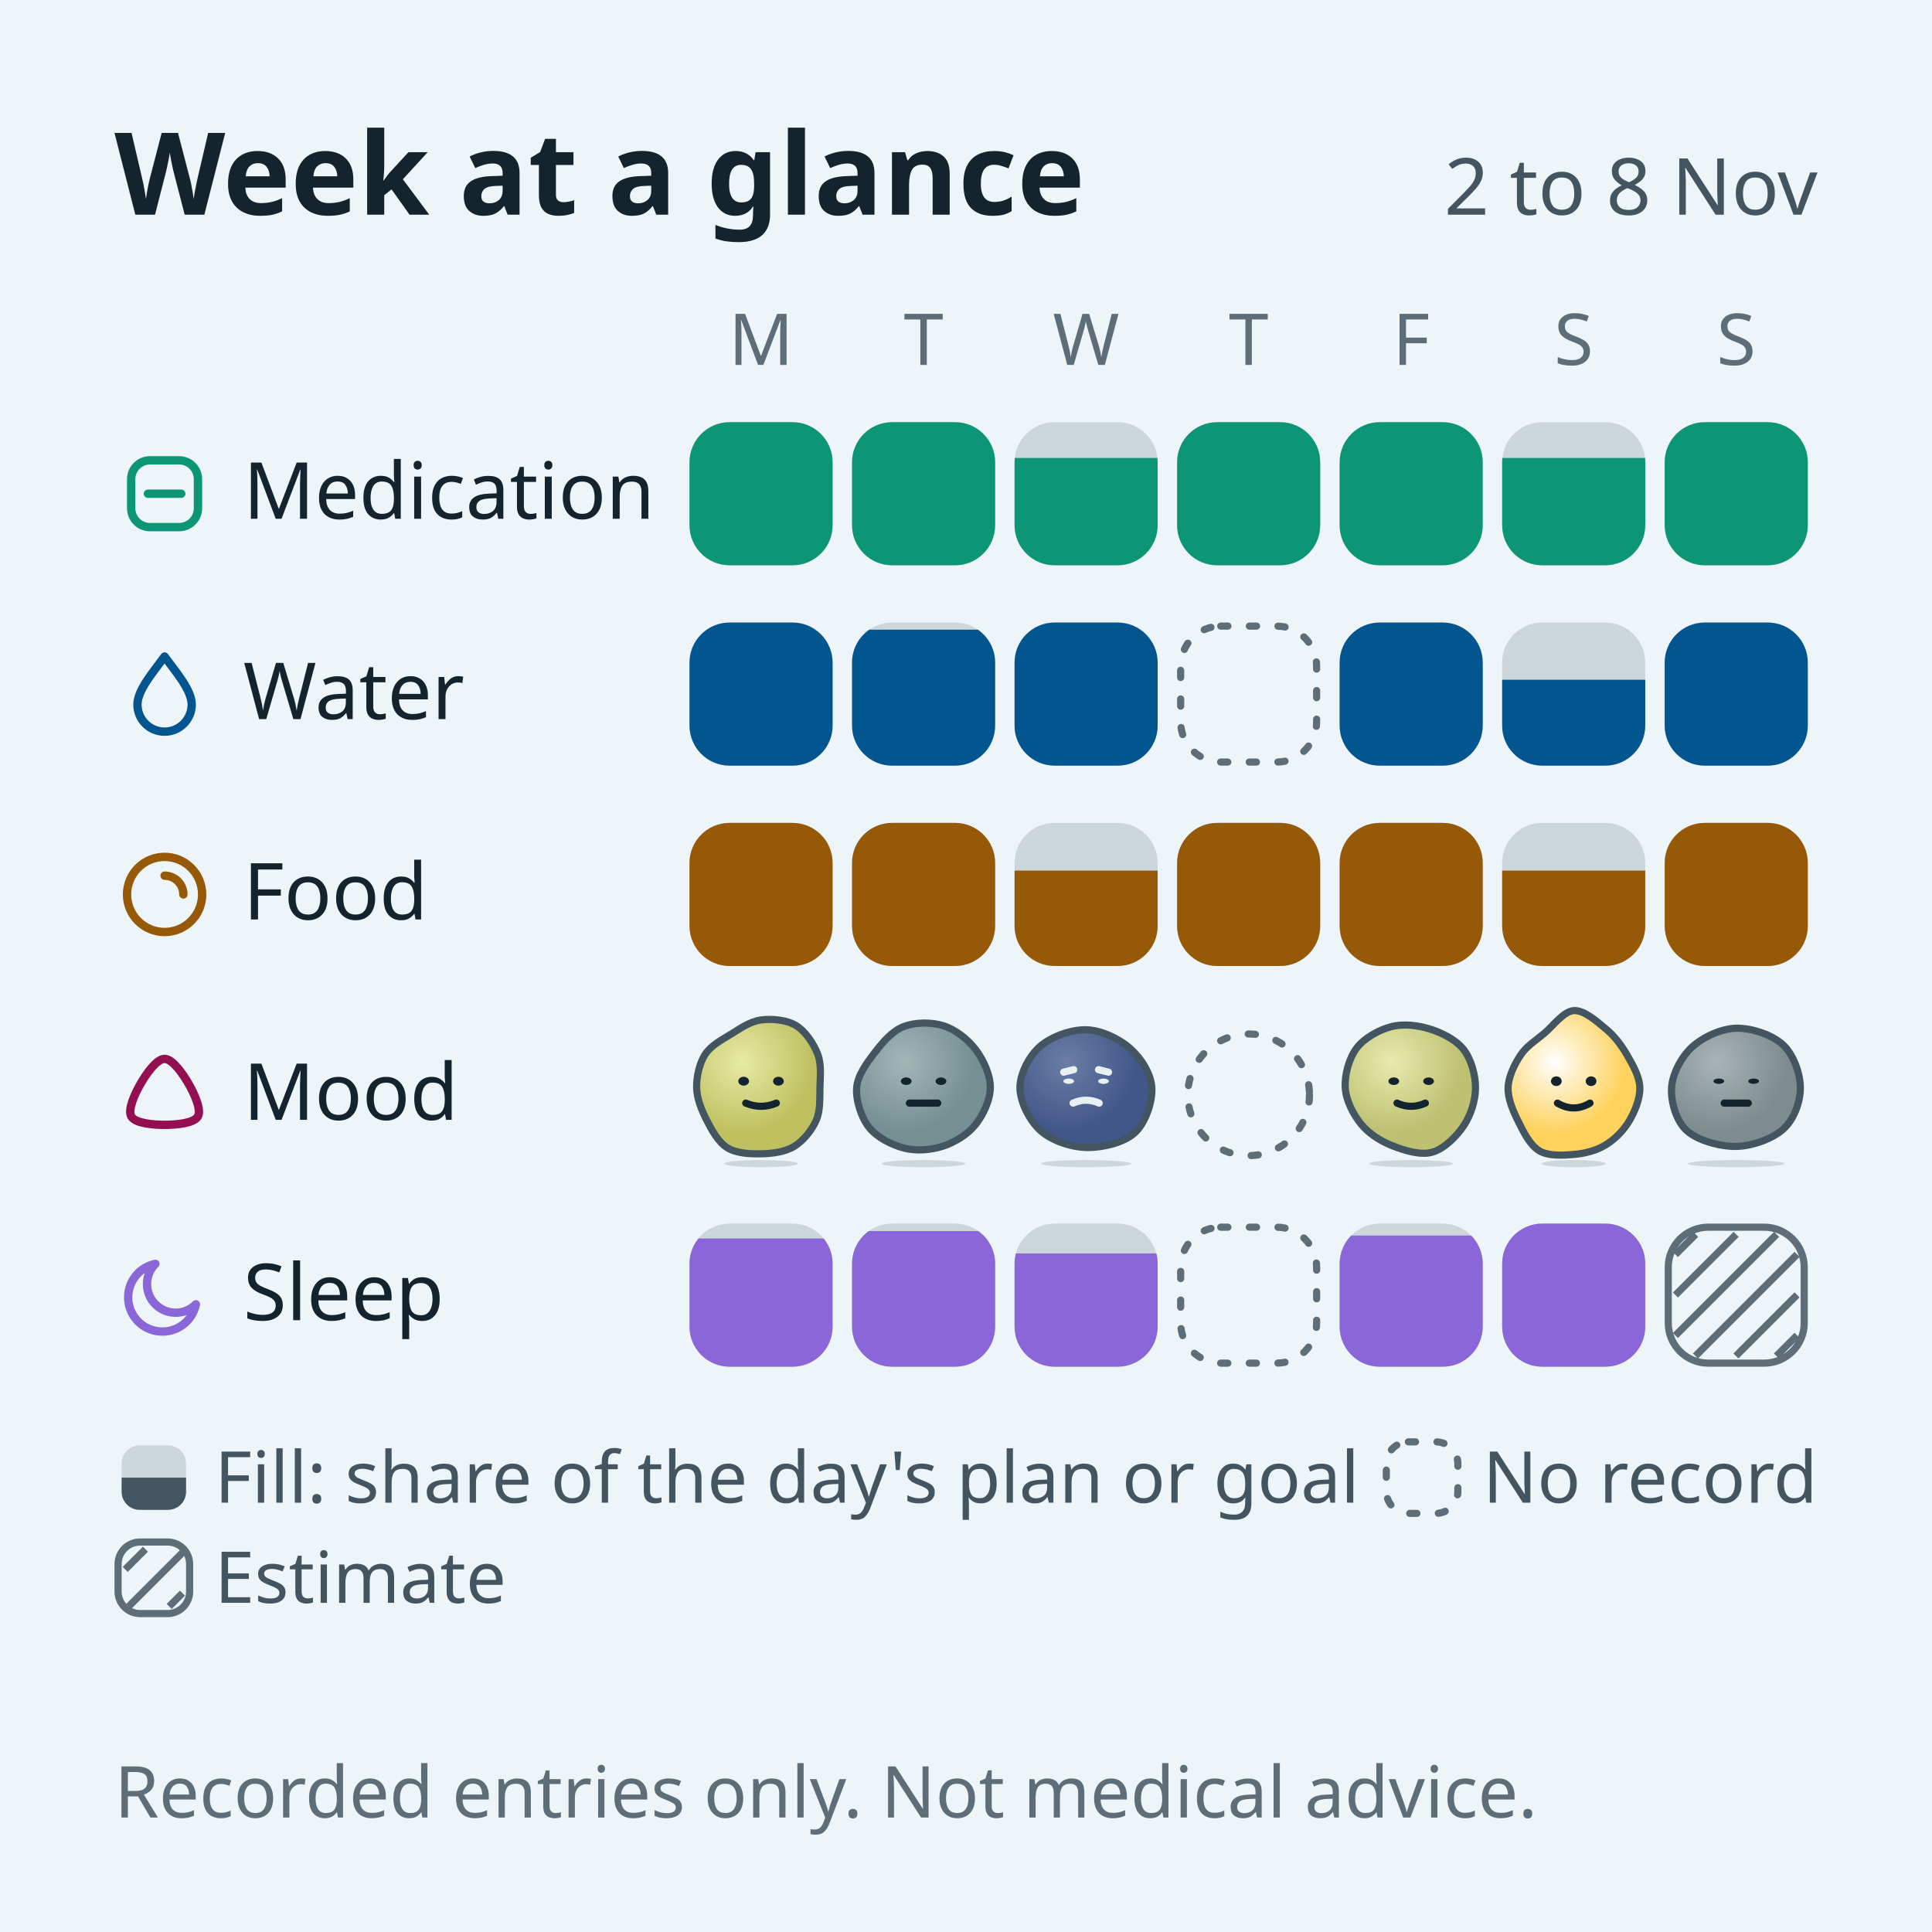
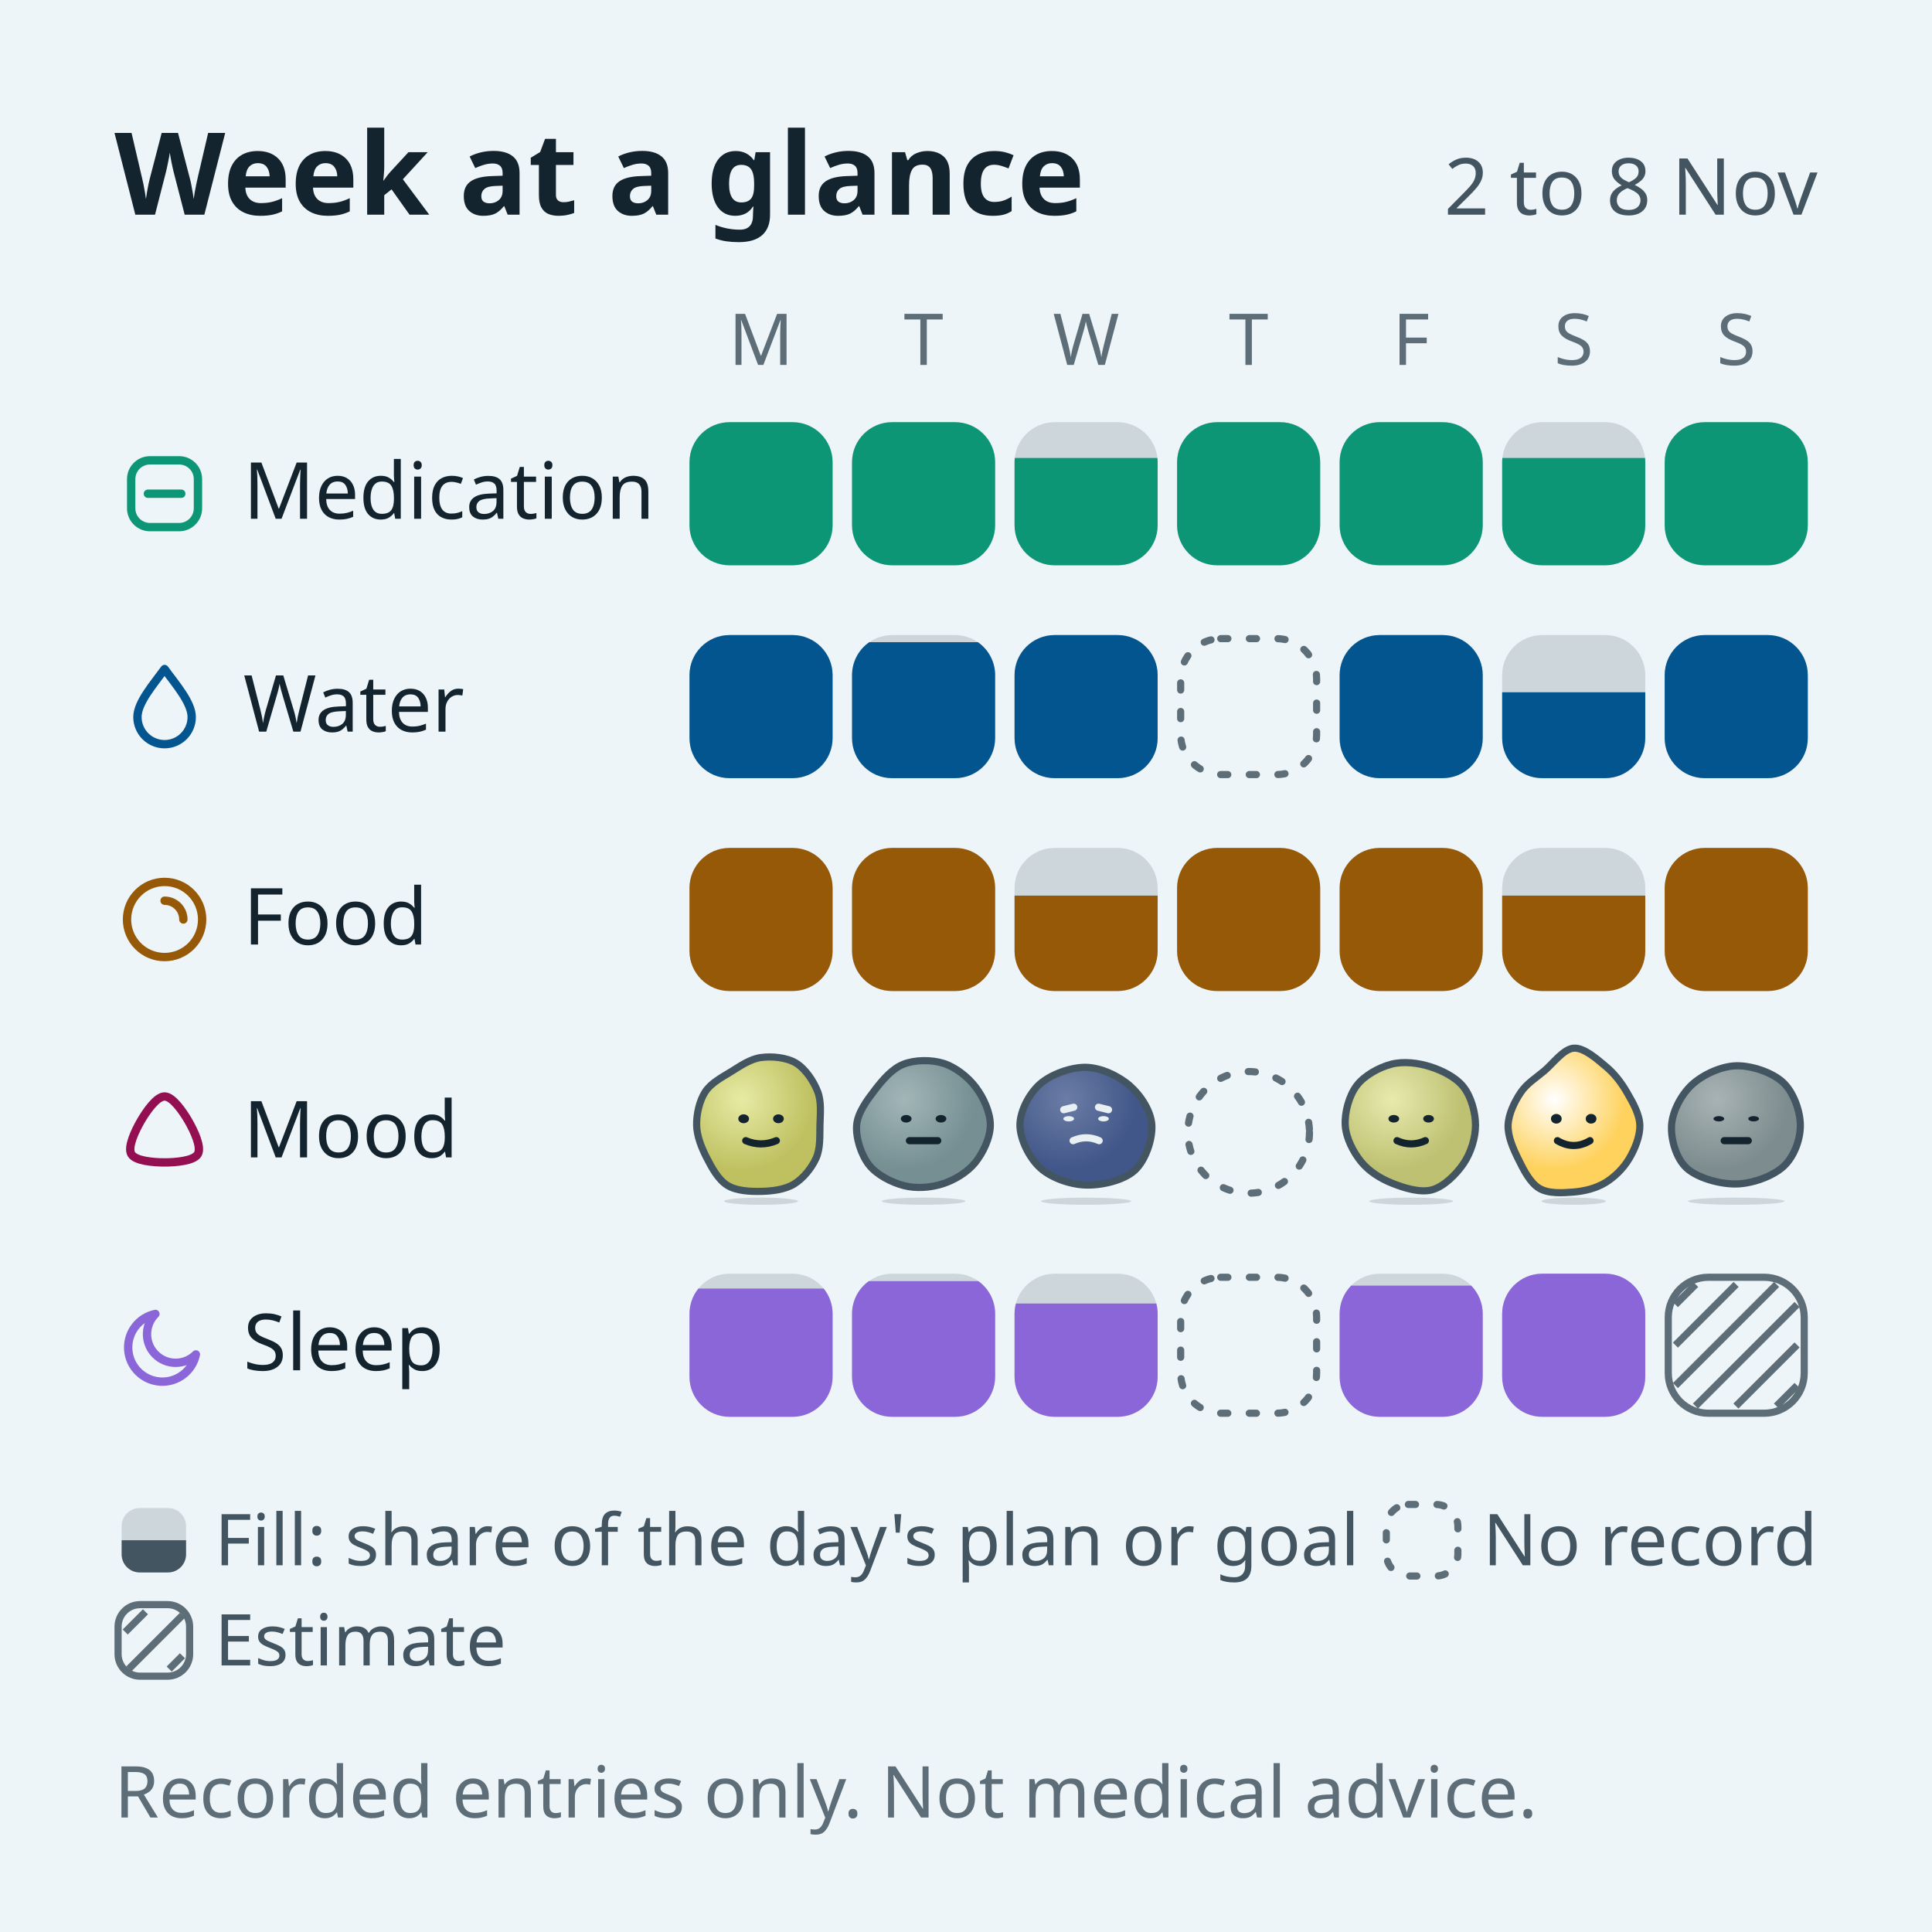
<svg xmlns="http://www.w3.org/2000/svg" width="1080" height="1080" viewBox="0 0 1080 1080">
  <defs>
-     <radialGradient id="g1" gradientUnits="userSpaceOnUse" cx="414.63" cy="593.6" r="39.6">
+     <radialGradient id="g1" gradientUnits="userSpaceOnUse" cx="414.63" cy="614.6" r="39.6">
      <stop offset="0" stop-color="#e7eaa4" />
      <stop offset="1" stop-color="#bfc161" />
    </radialGradient>
-     <radialGradient id="g2" gradientUnits="userSpaceOnUse" cx="505.49" cy="593.6" r="39.6">
+     <radialGradient id="g2" gradientUnits="userSpaceOnUse" cx="505.49" cy="614.6" r="39.6">
      <stop offset="0" stop-color="#a2b6b8" />
      <stop offset="1" stop-color="#758f92" />
    </radialGradient>
-     <radialGradient id="g3" gradientUnits="userSpaceOnUse" cx="596.34" cy="593.6" r="39.6">
+     <radialGradient id="g3" gradientUnits="userSpaceOnUse" cx="596.34" cy="614.6" r="39.6">
      <stop offset="0" stop-color="#6b7da5" />
      <stop offset="1" stop-color="#415689" />
    </radialGradient>
-     <radialGradient id="g4" gradientUnits="userSpaceOnUse" cx="778.06" cy="593.6" r="39.6">
+     <radialGradient id="g4" gradientUnits="userSpaceOnUse" cx="778.06" cy="614.6" r="39.6">
      <stop offset="0" stop-color="#e7eaae" />
      <stop offset="1" stop-color="#bec171" />
    </radialGradient>
-     <radialGradient id="g5" gradientUnits="userSpaceOnUse" cx="868.91" cy="593.6" r="39.6">
+     <radialGradient id="g5" gradientUnits="userSpaceOnUse" cx="868.91" cy="614.6" r="39.6">
      <stop offset="0" stop-color="#ffffff" />
      <stop offset="1" stop-color="#fed25d" />
    </radialGradient>
-     <radialGradient id="g6" gradientUnits="userSpaceOnUse" cx="959.77" cy="593.6" r="39.6">
+     <radialGradient id="g6" gradientUnits="userSpaceOnUse" cx="959.77" cy="614.6" r="39.6">
      <stop offset="0" stop-color="#a8b3b5" />
      <stop offset="1" stop-color="#7d8c8e" />
    </radialGradient>
  </defs>
  <rect width="1080" height="1080" fill="#eef5f8" />
  <text x="64" y="120" font-family="Geologica" font-weight="600" font-size="64" fill="#13242e">Week at a glance</text>
  <text x="1016" y="120" font-family="IBM Plex Sans" font-weight="500" font-size="44" fill="#435561" text-anchor="end">2 to 8 Nov</text>
  <text x="425.43" y="204" font-family="IBM Plex Sans" font-weight="500" font-size="40" fill="#5e6e78" text-anchor="middle">M</text>
  <text x="516.29" y="204" font-family="IBM Plex Sans" font-weight="500" font-size="40" fill="#5e6e78" text-anchor="middle">T</text>
  <text x="607.14" y="204" font-family="IBM Plex Sans" font-weight="500" font-size="40" fill="#5e6e78" text-anchor="middle">W</text>
  <text x="698" y="204" font-family="IBM Plex Sans" font-weight="500" font-size="40" fill="#5e6e78" text-anchor="middle">T</text>
  <text x="788.86" y="204" font-family="IBM Plex Sans" font-weight="500" font-size="40" fill="#5e6e78" text-anchor="middle">F</text>
  <text x="879.71" y="204" font-family="IBM Plex Sans" font-weight="500" font-size="40" fill="#5e6e78" text-anchor="middle">S</text>
  <text x="970.57" y="204" font-family="IBM Plex Sans" font-weight="500" font-size="40" fill="#5e6e78" text-anchor="middle">S</text>
  <g>
    <rect x="73.33" y="257.33" width="37.33" height="37.33" rx="10.5" fill="none" stroke="#0d9675" stroke-width="4.67" stroke-linecap="round" stroke-linejoin="round" />
    <line x1="82.67" y1="276" x2="101.33" y2="276" stroke="#0d9675" stroke-width="4.67" stroke-linecap="round" stroke-linejoin="round" />
  </g>
  <text x="136" y="290" font-family="IBM Plex Sans" font-weight="500" font-size="44" fill="#13242e">Medication</text>
  <g>
    <rect x="385.43" y="236" width="80" height="80" rx="22.4" fill="#cdd6db" />
    <path d="M407.83 236 L443.03 236 A22.4 22.4 0 0 1 465.43 258.4 L465.43 293.6 A22.4 22.4 0 0 1 443.03 316 L407.83 316 A22.4 22.4 0 0 1 385.43 293.6 L385.43 258.4 A22.4 22.4 0 0 1 407.83 236 Z" fill="#0d9675" />
  </g>
  <g>
    <rect x="476.29" y="236" width="80" height="80" rx="22.4" fill="#cdd6db" />
    <path d="M498.69 236 L533.89 236 A22.4 22.4 0 0 1 556.29 258.4 L556.29 293.6 A22.4 22.4 0 0 1 533.89 316 L498.69 316 A22.4 22.4 0 0 1 476.29 293.6 L476.29 258.4 A22.4 22.4 0 0 1 498.69 236 Z" fill="#0d9675" />
  </g>
  <g>
    <rect x="567.14" y="236" width="80" height="80" rx="22.4" fill="#cdd6db" />
    <path d="M567.27 256 L647.01 256 A22.4 22.4 0 0 1 647.14 258.4 L647.14 293.6 A22.4 22.4 0 0 1 624.74 316 L589.54 316 A22.4 22.4 0 0 1 567.14 293.6 L567.14 258.4 A22.4 22.4 0 0 1 567.27 256 Z" fill="#0d9675" />
  </g>
  <g>
    <rect x="658" y="236" width="80" height="80" rx="22.4" fill="#cdd6db" />
    <path d="M680.4 236 L715.6 236 A22.4 22.4 0 0 1 738 258.4 L738 293.6 A22.4 22.4 0 0 1 715.6 316 L680.4 316 A22.4 22.4 0 0 1 658 293.6 L658 258.4 A22.4 22.4 0 0 1 680.4 236 Z" fill="#0d9675" />
  </g>
  <g>
    <rect x="748.86" y="236" width="80" height="80" rx="22.4" fill="#cdd6db" />
    <path d="M771.26 236 L806.46 236 A22.4 22.4 0 0 1 828.86 258.4 L828.86 293.6 A22.4 22.4 0 0 1 806.46 316 L771.26 316 A22.4 22.4 0 0 1 748.86 293.6 L748.86 258.4 A22.4 22.4 0 0 1 771.26 236 Z" fill="#0d9675" />
  </g>
  <g>
    <rect x="839.71" y="236" width="80" height="80" rx="22.4" fill="#cdd6db" />
    <path d="M839.84 256 L919.59 256 A22.4 22.4 0 0 1 919.71 258.4 L919.71 293.6 A22.4 22.4 0 0 1 897.31 316 L862.11 316 A22.4 22.4 0 0 1 839.71 293.6 L839.71 258.4 A22.4 22.4 0 0 1 839.84 256 Z" fill="#0d9675" />
  </g>
  <g>
    <rect x="930.57" y="236" width="80" height="80" rx="22.4" fill="#cdd6db" />
    <path d="M952.97 236 L988.17 236 A22.4 22.4 0 0 1 1010.57 258.4 L1010.57 293.6 A22.4 22.4 0 0 1 988.17 316 L952.97 316 A22.4 22.4 0 0 1 930.57 293.6 L930.57 258.4 A22.4 22.4 0 0 1 952.97 236 Z" fill="#0d9675" />
  </g>
  <g>
-     <path d="M92 367 C85.93 375.4 76.83 385.67 76.83 393.83 A15.17 15.17 0 0 0 107.17 393.83 C107.17 385.67 98.07 375.4 92 367 Z" fill="none" stroke="#02558f" stroke-width="4.67" stroke-linecap="round" stroke-linejoin="round" />
-   </g>
-   <text x="136" y="402" font-family="IBM Plex Sans" font-weight="500" font-size="44" fill="#13242e">Water</text>
-   <g>
-     <rect x="385.43" y="348" width="80" height="80" rx="22.4" fill="#cdd6db" />
-     <path d="M407.83 348 L443.03 348 A22.4 22.4 0 0 1 465.43 370.4 L465.43 405.6 A22.4 22.4 0 0 1 443.03 428 L407.83 428 A22.4 22.4 0 0 1 385.43 405.6 L385.43 370.4 A22.4 22.4 0 0 1 407.83 348 Z" fill="#02558f" />
-   </g>
-   <g>
-     <rect x="476.29" y="348" width="80" height="80" rx="22.4" fill="#cdd6db" />
-     <path d="M485.91 352 L546.66 352 A22.4 22.4 0 0 1 556.29 370.4 L556.29 405.6 A22.4 22.4 0 0 1 533.89 428 L498.69 428 A22.4 22.4 0 0 1 476.29 405.6 L476.29 370.4 A22.4 22.4 0 0 1 485.91 352 Z" fill="#02558f" />
-   </g>
-   <g>
-     <rect x="567.14" y="348" width="80" height="80" rx="22.4" fill="#cdd6db" />
-     <path d="M589.54 348 L624.74 348 A22.4 22.4 0 0 1 647.14 370.4 L647.14 405.6 A22.4 22.4 0 0 1 624.74 428 L589.54 428 A22.4 22.4 0 0 1 567.14 405.6 L567.14 370.4 A22.4 22.4 0 0 1 589.54 348 Z" fill="#02558f" />
-   </g>
-   <g>
-     <rect x="660" y="350" width="76" height="76" rx="22.4" fill="none" stroke="#5e6e78" stroke-width="4" stroke-linecap="round" stroke-linejoin="round" stroke-dasharray="4 12" />
-   </g>
-   <g>
-     <rect x="748.86" y="348" width="80" height="80" rx="22.4" fill="#cdd6db" />
-     <path d="M771.26 348 L806.46 348 A22.4 22.4 0 0 1 828.86 370.4 L828.86 405.6 A22.4 22.4 0 0 1 806.46 428 L771.26 428 A22.4 22.4 0 0 1 748.86 405.6 L748.86 370.4 A22.4 22.4 0 0 1 771.26 348 Z" fill="#02558f" />
-   </g>
-   <g>
-     <rect x="839.71" y="348" width="80" height="80" rx="22.4" fill="#cdd6db" />
-     <path d="M839.71 380 L919.71 380 L919.71 405.6 A22.4 22.4 0 0 1 897.31 428 L862.11 428 A22.4 22.4 0 0 1 839.71 405.6 Z" fill="#02558f" />
-   </g>
-   <g>
-     <rect x="930.57" y="348" width="80" height="80" rx="22.4" fill="#cdd6db" />
-     <path d="M952.97 348 L988.17 348 A22.4 22.4 0 0 1 1010.57 370.4 L1010.57 405.6 A22.4 22.4 0 0 1 988.17 428 L952.97 428 A22.4 22.4 0 0 1 930.57 405.6 L930.57 370.4 A22.4 22.4 0 0 1 952.97 348 Z" fill="#02558f" />
-   </g>
-   <g>
-     <circle cx="92" cy="500" r="21" fill="none" stroke="#955907" stroke-width="4.67" stroke-linecap="round" stroke-linejoin="round" />
-     <path d="M92 489.5 A10.5 10.5 0 0 1 102.5 500" fill="none" stroke="#955907" stroke-width="4.67" stroke-linecap="round" stroke-linejoin="round" />
-   </g>
-   <text x="136" y="514" font-family="IBM Plex Sans" font-weight="500" font-size="44" fill="#13242e">Food</text>
-   <g>
-     <rect x="385.43" y="460" width="80" height="80" rx="22.4" fill="#cdd6db" />
-     <path d="M407.83 460 L443.03 460 A22.4 22.4 0 0 1 465.43 482.4 L465.43 517.6 A22.4 22.4 0 0 1 443.03 540 L407.83 540 A22.4 22.4 0 0 1 385.43 517.6 L385.43 482.4 A22.4 22.4 0 0 1 407.83 460 Z" fill="#955907" />
-   </g>
-   <g>
-     <rect x="476.29" y="460" width="80" height="80" rx="22.4" fill="#cdd6db" />
-     <path d="M498.69 460 L533.89 460 A22.4 22.4 0 0 1 556.29 482.4 L556.29 517.6 A22.4 22.4 0 0 1 533.89 540 L498.69 540 A22.4 22.4 0 0 1 476.29 517.6 L476.29 482.4 A22.4 22.4 0 0 1 498.69 460 Z" fill="#955907" />
-   </g>
-   <g>
-     <rect x="567.14" y="460" width="80" height="80" rx="22.4" fill="#cdd6db" />
-     <path d="M567.14 486.67 L647.14 486.67 L647.14 517.6 A22.4 22.4 0 0 1 624.74 540 L589.54 540 A22.4 22.4 0 0 1 567.14 517.6 Z" fill="#955907" />
-   </g>
-   <g>
-     <rect x="658" y="460" width="80" height="80" rx="22.4" fill="#cdd6db" />
-     <path d="M680.4 460 L715.6 460 A22.4 22.4 0 0 1 738 482.4 L738 517.6 A22.4 22.4 0 0 1 715.6 540 L680.4 540 A22.4 22.4 0 0 1 658 517.6 L658 482.4 A22.4 22.4 0 0 1 680.4 460 Z" fill="#955907" />
-   </g>
-   <g>
-     <rect x="748.86" y="460" width="80" height="80" rx="22.4" fill="#cdd6db" />
-     <path d="M771.26 460 L806.46 460 A22.4 22.4 0 0 1 828.86 482.4 L828.86 517.6 A22.4 22.4 0 0 1 806.46 540 L771.26 540 A22.4 22.4 0 0 1 748.86 517.6 L748.86 482.4 A22.4 22.4 0 0 1 771.26 460 Z" fill="#955907" />
-   </g>
-   <g>
-     <rect x="839.71" y="460" width="80" height="80" rx="22.4" fill="#cdd6db" />
-     <path d="M839.71 486.67 L919.71 486.67 L919.71 517.6 A22.4 22.4 0 0 1 897.31 540 L862.11 540 A22.4 22.4 0 0 1 839.71 517.6 Z" fill="#955907" />
-   </g>
-   <g>
-     <rect x="930.57" y="460" width="80" height="80" rx="22.4" fill="#cdd6db" />
-     <path d="M952.97 460 L988.17 460 A22.4 22.4 0 0 1 1010.57 482.4 L1010.57 517.6 A22.4 22.4 0 0 1 988.17 540 L952.97 540 A22.4 22.4 0 0 1 930.57 517.6 L930.57 482.4 A22.4 22.4 0 0 1 952.97 460 Z" fill="#955907" />
-   </g>
-   <g>
-     <path d="M92 591.93 C96.45 591.93 102.24 600.33 105.34 605.7 C108.44 611.07 112.81 620.28 110.59 624.13 C108.37 627.98 98.2 628.8 92 628.8 C85.8 628.8 75.63 627.98 73.41 624.13 C71.19 620.28 75.56 611.07 78.66 605.7 C81.76 600.33 87.55 591.93 92 591.93 Z" fill="none" stroke="#940f52" stroke-width="4.67" stroke-linecap="round" stroke-linejoin="round" />
-   </g>
-   <text x="136" y="626" font-family="IBM Plex Sans" font-weight="500" font-size="44" fill="#13242e">Mood</text>
-   <g>
-     <ellipse cx="425.43" cy="650.48" rx="20.7" ry="2" fill="#cdd6db" />
-     <path d="M458.36 608 C458.22 614.19 458.65 620.84 456.24 626.32 C453.82 631.8 449 637.79 443.87 640.9 C438.73 644.01 431.64 644.87 425.43 644.99 C419.21 645.11 411.66 644.76 406.59 641.61 C401.51 638.47 397.85 631.7 394.99 626.1 C392.13 620.5 389.56 614.11 389.42 608 C389.29 601.89 390.97 594.4 394.18 589.42 C397.38 584.43 403.45 581.29 408.66 578.08 C413.87 574.87 419.39 570.96 425.43 570.16 C431.47 569.35 439.64 570.07 444.91 573.24 C450.19 576.41 454.83 583.39 457.07 589.18 C459.32 594.97 458.49 601.81 458.36 608 Z" fill="url(#g1)" stroke="#435561" stroke-width="4" stroke-linecap="round" stroke-linejoin="round" />
-     <ellipse cx="415.71" cy="604.4" rx="3" ry="2.48" fill="#13242e" />
-     <ellipse cx="435.15" cy="604.4" rx="3" ry="2.48" fill="#13242e" />
-     <path d="M416.87 616.64 Q425.43 620.24 433.98 616.64" fill="none" stroke="#13242e" stroke-width="4" stroke-linecap="round" stroke-linejoin="round" />
-   </g>
-   <g>
-     <ellipse cx="516.29" cy="650.48" rx="23.4" ry="2" fill="#cdd6db" />
-     <path d="M553.6 608 C553.54 615.02 549.55 623.48 545.11 628.94 C540.66 634.4 533.57 638.64 526.94 640.78 C520.3 642.92 512.17 643.55 505.31 641.78 C498.45 640.01 490.17 635.81 485.76 630.18 C481.35 624.55 478.32 614.99 478.87 608 C479.43 601.01 484.72 593.94 489.1 588.25 C493.49 582.56 498.78 576.3 505.19 573.84 C511.59 571.37 520.8 571.28 527.52 573.44 C534.23 575.6 541.12 581.04 545.46 586.8 C549.81 592.56 553.66 600.98 553.6 608 Z" fill="url(#g2)" stroke="#435561" stroke-width="4" stroke-linecap="round" stroke-linejoin="round" />
-     <ellipse cx="506.57" cy="604.4" rx="3" ry="2.11" fill="#13242e" />
-     <ellipse cx="526.01" cy="604.4" rx="3" ry="2.11" fill="#13242e" />
-     <path d="M508.37 616.64 Q516.29 616.64 524.21 616.64" fill="none" stroke="#13242e" stroke-width="4" stroke-linecap="round" stroke-linejoin="round" />
-   </g>
-   <g>
-     <ellipse cx="607.14" cy="650.48" rx="25.2" ry="2" fill="#cdd6db" />
-     <path d="M643.89 608 C644.33 615.89 640.4 627.73 634.27 633.3 C628.15 638.88 615.93 641.68 607.14 641.45 C598.35 641.22 587.7 637.5 581.54 631.92 C575.37 626.34 570.17 615.84 570.15 608 C570.14 600.16 575.29 590.28 581.46 584.88 C587.62 579.49 598.78 575.46 607.14 575.64 C615.5 575.82 625.5 580.57 631.62 585.97 C637.75 591.36 643.45 600.11 643.89 608 Z" fill="url(#g3)" stroke="#435561" stroke-width="4" stroke-linecap="round" stroke-linejoin="round" />
-     <ellipse cx="597.42" cy="604.4" rx="3" ry="1.5" fill="#e8f0f4" />
-     <ellipse cx="616.86" cy="604.4" rx="3" ry="1.5" fill="#e8f0f4" />
-     <path d="M599.86 616.64 Q607.14 613.4 614.43 616.64" fill="none" stroke="#e8f0f4" stroke-width="4" stroke-linecap="round" stroke-linejoin="round" />
-     <line x1="594.63" y1="599.34" x2="600.22" y2="597.94" stroke="#e8f0f4" stroke-width="4" stroke-linecap="round" stroke-linejoin="round" />
-     <line x1="619.66" y1="599.34" x2="614.07" y2="597.94" stroke="#e8f0f4" stroke-width="4" stroke-linecap="round" stroke-linejoin="round" />
-   </g>
-   <g>
-     <circle cx="698" cy="612" r="34" fill="none" stroke="#5e6e78" stroke-width="4" stroke-linecap="round" stroke-linejoin="round" stroke-dasharray="4 12" />
-   </g>
-   <g>
-     <ellipse cx="788.86" cy="650.48" rx="23.4" ry="2" fill="#cdd6db" />
-     <path d="M824.82 608 C824.83 615.1 822.24 623.31 818.21 629.32 C814.17 635.34 807.24 642.24 800.59 644.1 C793.94 645.96 784.93 643.09 778.31 640.47 C771.68 637.85 765.22 633.77 760.84 628.36 C756.45 622.95 752.39 615.08 751.99 608 C751.58 600.92 754.09 591.55 758.39 585.87 C762.69 580.18 770.93 575.66 777.78 573.89 C784.62 572.13 792.75 573.15 799.49 575.29 C806.22 577.42 813.95 581.25 818.17 586.7 C822.4 592.15 824.82 600.9 824.82 608 Z" fill="url(#g4)" stroke="#435561" stroke-width="4" stroke-linecap="round" stroke-linejoin="round" />
-     <ellipse cx="779.14" cy="604.4" rx="3" ry="2.11" fill="#13242e" />
-     <ellipse cx="798.58" cy="604.4" rx="3" ry="2.11" fill="#13242e" />
-     <path d="M780.94 616.64 Q788.86 620.24 796.78 616.64" fill="none" stroke="#13242e" stroke-width="4" stroke-linecap="round" stroke-linejoin="round" />
-   </g>
-   <g>
-     <ellipse cx="879.71" cy="650.48" rx="18" ry="2" fill="#cdd6db" />
-     <path d="M916.67 608 C916.85 614.19 913.82 621.52 910.58 626.89 C907.35 632.26 902.4 637.12 897.25 640.2 C892.11 643.27 885.84 644.84 879.71 645.35 C873.59 645.87 865.65 646.36 860.49 643.29 C855.33 640.23 851.65 632.83 848.75 626.95 C845.84 621.07 842.82 614.19 843.03 608 C843.24 601.81 846.64 594.87 850.01 589.82 C853.37 584.77 858.25 581.83 863.2 577.69 C868.16 573.54 873.98 565.37 879.71 564.94 C885.45 564.51 892.66 570.98 897.63 575.12 C902.59 579.25 906.36 584.27 909.53 589.75 C912.71 595.23 916.5 601.81 916.67 608 Z" fill="url(#g5)" stroke="#435561" stroke-width="4" stroke-linecap="round" stroke-linejoin="round" />
-     <ellipse cx="869.99" cy="604.4" rx="3" ry="2.7" fill="#13242e" />
-     <ellipse cx="889.43" cy="604.4" rx="3" ry="2.7" fill="#13242e" />
-     <path d="M870.61 616.64 Q879.71 622.04 888.82 616.64" fill="none" stroke="#13242e" stroke-width="4" stroke-linecap="round" stroke-linejoin="round" />
-   </g>
-   <g>
-     <ellipse cx="970.57" cy="650.48" rx="27" ry="2" fill="#cdd6db" />
-     <path d="M1006.41 608 C1006.47 615.84 1002.98 625.56 997.01 631.04 C991.04 636.52 979.59 640.69 970.57 640.85 C961.56 641.02 948.95 637.52 942.92 632.04 C936.9 626.57 933.93 615.79 934.42 608 C934.91 600.21 939.86 590.82 945.88 585.29 C951.91 579.75 962.11 575 970.57 574.78 C979.04 574.57 990.69 578.46 996.66 584 C1002.64 589.53 1006.35 600.16 1006.41 608 Z" fill="url(#g6)" stroke="#435561" stroke-width="4" stroke-linecap="round" stroke-linejoin="round" />
-     <ellipse cx="960.85" cy="604.4" rx="3" ry="1.5" fill="#13242e" />
-     <ellipse cx="980.29" cy="604.4" rx="3" ry="1.5" fill="#13242e" />
-     <path d="M963.84 616.64 Q970.57 616.64 977.3 616.64" fill="none" stroke="#13242e" stroke-width="4" stroke-linecap="round" stroke-linejoin="round" />
-   </g>
-   <g>
-     <path d="M109.5 729.13 A19.13 19.13 0 1 1 86.87 706.5 A15.4 15.4 0 0 0 109.5 729.13 Z" fill="none" stroke="#8a66d9" stroke-width="4.67" stroke-linecap="round" stroke-linejoin="round" />
-   </g>
-   <text x="136" y="738" font-family="IBM Plex Sans" font-weight="500" font-size="44" fill="#13242e">Sleep</text>
-   <g>
-     <rect x="385.43" y="684" width="80" height="80" rx="22.4" fill="#cdd6db" />
-     <path d="M390.4 692.33 L460.46 692.33 A22.4 22.4 0 0 1 465.43 706.4 L465.43 741.6 A22.4 22.4 0 0 1 443.03 764 L407.83 764 A22.4 22.4 0 0 1 385.43 741.6 L385.43 706.4 A22.4 22.4 0 0 1 390.4 692.33 Z" fill="#8a66d9" />
-   </g>
-   <g>
-     <rect x="476.29" y="684" width="80" height="80" rx="22.4" fill="#cdd6db" />
-     <path d="M485.67 688.17 L546.9 688.17 A22.4 22.4 0 0 1 556.29 706.4 L556.29 741.6 A22.4 22.4 0 0 1 533.89 764 L498.69 764 A22.4 22.4 0 0 1 476.29 741.6 L476.29 706.4 A22.4 22.4 0 0 1 485.67 688.17 Z" fill="#8a66d9" />
-   </g>
-   <g>
-     <rect x="567.14" y="684" width="80" height="80" rx="22.4" fill="#cdd6db" />
-     <path d="M567.89 700.67 L646.4 700.67 A22.4 22.4 0 0 1 647.14 706.4 L647.14 741.6 A22.4 22.4 0 0 1 624.74 764 L589.54 764 A22.4 22.4 0 0 1 567.14 741.6 L567.14 706.4 A22.4 22.4 0 0 1 567.89 700.67 Z" fill="#8a66d9" />
-   </g>
-   <g>
-     <rect x="660" y="686" width="76" height="76" rx="22.4" fill="none" stroke="#5e6e78" stroke-width="4" stroke-linecap="round" stroke-linejoin="round" stroke-dasharray="4 12" />
-   </g>
-   <g>
-     <rect x="748.86" y="684" width="80" height="80" rx="22.4" fill="#cdd6db" />
-     <path d="M755.31 690.67 L822.4 690.67 A22.4 22.4 0 0 1 828.86 706.4 L828.86 741.6 A22.4 22.4 0 0 1 806.46 764 L771.26 764 A22.4 22.4 0 0 1 748.86 741.6 L748.86 706.4 A22.4 22.4 0 0 1 755.31 690.67 Z" fill="#8a66d9" />
-   </g>
-   <g>
-     <rect x="839.71" y="684" width="80" height="80" rx="22.4" fill="#cdd6db" />
-     <path d="M862.11 684 L897.31 684 A22.4 22.4 0 0 1 919.71 706.4 L919.71 741.6 A22.4 22.4 0 0 1 897.31 764 L862.11 764 A22.4 22.4 0 0 1 839.71 741.6 L839.71 706.4 A22.4 22.4 0 0 1 862.11 684 Z" fill="#8a66d9" />
-   </g>
-   <g>
-     <rect x="932.57" y="686" width="76" height="76" rx="22.4" fill="none" stroke="#5e6e78" stroke-width="4" />
-     <line x1="936.57" y1="701.31" x2="947.89" y2="690" stroke="#5e6e78" stroke-width="4" />
-     <line x1="936.57" y1="723.94" x2="970.51" y2="690" stroke="#5e6e78" stroke-width="4" />
-     <line x1="936.57" y1="746.57" x2="993.14" y2="690" stroke="#5e6e78" stroke-width="4" />
-     <line x1="947.77" y1="758" x2="1004.57" y2="701.2" stroke="#5e6e78" stroke-width="4" />
-     <line x1="970.39" y1="758" x2="1004.57" y2="723.82" stroke="#5e6e78" stroke-width="4" />
-     <line x1="993.02" y1="758" x2="1004.57" y2="746.45" stroke="#5e6e78" stroke-width="4" />
-   </g>
-   <g>
-     <rect x="68" y="808" width="36" height="36" rx="10.08" fill="#cdd6db" />
-     <path d="M68 826 L104 826 L104 833.92 A10.08 10.08 0 0 1 93.92 844 L78.08 844 A10.08 10.08 0 0 1 68 833.92 Z" fill="#435561" />
-   </g>
-   <text x="120" y="840" font-family="IBM Plex Sans" font-weight="500" font-size="40" fill="#435561">Fill: share of the day's plan or goal</text>
-   <g>
-     <rect x="774.96" y="806" width="40" height="40" rx="12.32" fill="none" stroke="#5e6e78" stroke-width="4" stroke-linecap="round" stroke-linejoin="round" stroke-dasharray="4 12" />
-   </g>
-   <text x="828.96" y="840" font-family="IBM Plex Sans" font-weight="500" font-size="40" fill="#435561">No record</text>
-   <g>
-     <rect x="66" y="862" width="40" height="40" rx="12.32" fill="none" stroke="#5e6e78" stroke-width="4" />
-     <line x1="70" y1="877.31" x2="81.31" y2="866" stroke="#5e6e78" stroke-width="4" />
-     <line x1="71.94" y1="898" x2="102" y2="867.94" stroke="#5e6e78" stroke-width="4" />
-     <line x1="94.57" y1="898" x2="102" y2="890.57" stroke="#5e6e78" stroke-width="4" />
-   </g>
-   <text x="120" y="896" font-family="IBM Plex Sans" font-weight="500" font-size="40" fill="#435561">Estimate</text>
+     <path d="M92 374 C85.93 382.4 76.83 392.67 76.83 400.83 A15.17 15.17 0 0 0 107.17 400.83 C107.17 392.67 98.07 382.4 92 374 Z" fill="none" stroke="#02558f" stroke-width="4.67" stroke-linecap="round" stroke-linejoin="round" />
+   </g>
+   <text x="136" y="409" font-family="IBM Plex Sans" font-weight="500" font-size="44" fill="#13242e">Water</text>
+   <g>
+     <rect x="385.43" y="355" width="80" height="80" rx="22.4" fill="#cdd6db" />
+     <path d="M407.83 355 L443.03 355 A22.4 22.4 0 0 1 465.43 377.4 L465.43 412.6 A22.4 22.4 0 0 1 443.03 435 L407.83 435 A22.4 22.4 0 0 1 385.43 412.6 L385.43 377.4 A22.4 22.4 0 0 1 407.83 355 Z" fill="#02558f" />
+   </g>
+   <g>
+     <rect x="476.29" y="355" width="80" height="80" rx="22.4" fill="#cdd6db" />
+     <path d="M485.91 359 L546.66 359 A22.4 22.4 0 0 1 556.29 377.4 L556.29 412.6 A22.4 22.4 0 0 1 533.89 435 L498.69 435 A22.4 22.4 0 0 1 476.29 412.6 L476.29 377.4 A22.4 22.4 0 0 1 485.91 359 Z" fill="#02558f" />
+   </g>
+   <g>
+     <rect x="567.14" y="355" width="80" height="80" rx="22.4" fill="#cdd6db" />
+     <path d="M589.54 355 L624.74 355 A22.4 22.4 0 0 1 647.14 377.4 L647.14 412.6 A22.4 22.4 0 0 1 624.74 435 L589.54 435 A22.4 22.4 0 0 1 567.14 412.6 L567.14 377.4 A22.4 22.4 0 0 1 589.54 355 Z" fill="#02558f" />
+   </g>
+   <g>
+     <rect x="660" y="357" width="76" height="76" rx="22.4" fill="none" stroke="#5e6e78" stroke-width="4" stroke-linecap="round" stroke-linejoin="round" stroke-dasharray="4 12" />
+   </g>
+   <g>
+     <rect x="748.86" y="355" width="80" height="80" rx="22.4" fill="#cdd6db" />
+     <path d="M771.26 355 L806.46 355 A22.4 22.4 0 0 1 828.86 377.4 L828.86 412.6 A22.4 22.4 0 0 1 806.46 435 L771.26 435 A22.4 22.4 0 0 1 748.86 412.6 L748.86 377.4 A22.4 22.4 0 0 1 771.26 355 Z" fill="#02558f" />
+   </g>
+   <g>
+     <rect x="839.71" y="355" width="80" height="80" rx="22.4" fill="#cdd6db" />
+     <path d="M839.71 387 L919.71 387 L919.71 412.6 A22.4 22.4 0 0 1 897.31 435 L862.11 435 A22.4 22.4 0 0 1 839.71 412.6 Z" fill="#02558f" />
+   </g>
+   <g>
+     <rect x="930.57" y="355" width="80" height="80" rx="22.4" fill="#cdd6db" />
+     <path d="M952.97 355 L988.17 355 A22.4 22.4 0 0 1 1010.57 377.4 L1010.57 412.6 A22.4 22.4 0 0 1 988.17 435 L952.97 435 A22.4 22.4 0 0 1 930.57 412.6 L930.57 377.4 A22.4 22.4 0 0 1 952.97 355 Z" fill="#02558f" />
+   </g>
+   <g>
+     <circle cx="92" cy="514" r="21" fill="none" stroke="#955907" stroke-width="4.67" stroke-linecap="round" stroke-linejoin="round" />
+     <path d="M92 503.5 A10.5 10.5 0 0 1 102.5 514" fill="none" stroke="#955907" stroke-width="4.67" stroke-linecap="round" stroke-linejoin="round" />
+   </g>
+   <text x="136" y="528" font-family="IBM Plex Sans" font-weight="500" font-size="44" fill="#13242e">Food</text>
+   <g>
+     <rect x="385.43" y="474" width="80" height="80" rx="22.4" fill="#cdd6db" />
+     <path d="M407.83 474 L443.03 474 A22.4 22.4 0 0 1 465.43 496.4 L465.43 531.6 A22.4 22.4 0 0 1 443.03 554 L407.83 554 A22.4 22.4 0 0 1 385.43 531.6 L385.43 496.4 A22.4 22.4 0 0 1 407.83 474 Z" fill="#955907" />
+   </g>
+   <g>
+     <rect x="476.29" y="474" width="80" height="80" rx="22.4" fill="#cdd6db" />
+     <path d="M498.69 474 L533.89 474 A22.4 22.4 0 0 1 556.29 496.4 L556.29 531.6 A22.4 22.4 0 0 1 533.89 554 L498.69 554 A22.4 22.4 0 0 1 476.29 531.6 L476.29 496.4 A22.4 22.4 0 0 1 498.69 474 Z" fill="#955907" />
+   </g>
+   <g>
+     <rect x="567.14" y="474" width="80" height="80" rx="22.4" fill="#cdd6db" />
+     <path d="M567.14 500.67 L647.14 500.67 L647.14 531.6 A22.4 22.4 0 0 1 624.74 554 L589.54 554 A22.4 22.4 0 0 1 567.14 531.6 Z" fill="#955907" />
+   </g>
+   <g>
+     <rect x="658" y="474" width="80" height="80" rx="22.4" fill="#cdd6db" />
+     <path d="M680.4 474 L715.6 474 A22.4 22.4 0 0 1 738 496.4 L738 531.6 A22.4 22.4 0 0 1 715.6 554 L680.4 554 A22.4 22.4 0 0 1 658 531.6 L658 496.4 A22.4 22.4 0 0 1 680.4 474 Z" fill="#955907" />
+   </g>
+   <g>
+     <rect x="748.86" y="474" width="80" height="80" rx="22.4" fill="#cdd6db" />
+     <path d="M771.26 474 L806.46 474 A22.4 22.4 0 0 1 828.86 496.4 L828.86 531.6 A22.4 22.4 0 0 1 806.46 554 L771.26 554 A22.4 22.4 0 0 1 748.86 531.6 L748.86 496.4 A22.4 22.4 0 0 1 771.26 474 Z" fill="#955907" />
+   </g>
+   <g>
+     <rect x="839.71" y="474" width="80" height="80" rx="22.4" fill="#cdd6db" />
+     <path d="M839.71 500.67 L919.71 500.67 L919.71 531.6 A22.4 22.4 0 0 1 897.31 554 L862.11 554 A22.4 22.4 0 0 1 839.71 531.6 Z" fill="#955907" />
+   </g>
+   <g>
+     <rect x="930.57" y="474" width="80" height="80" rx="22.4" fill="#cdd6db" />
+     <path d="M952.97 474 L988.17 474 A22.4 22.4 0 0 1 1010.57 496.4 L1010.57 531.6 A22.4 22.4 0 0 1 988.17 554 L952.97 554 A22.4 22.4 0 0 1 930.57 531.6 L930.57 496.4 A22.4 22.4 0 0 1 952.97 474 Z" fill="#955907" />
+   </g>
+   <g>
+     <path d="M92 612.93 C96.45 612.93 102.24 621.33 105.34 626.7 C108.44 632.07 112.81 641.28 110.59 645.13 C108.37 648.98 98.2 649.8 92 649.8 C85.8 649.8 75.63 648.98 73.41 645.13 C71.19 641.28 75.56 632.07 78.66 626.7 C81.76 621.33 87.55 612.93 92 612.93 Z" fill="none" stroke="#940f52" stroke-width="4.67" stroke-linecap="round" stroke-linejoin="round" />
+   </g>
+   <text x="136" y="647" font-family="IBM Plex Sans" font-weight="500" font-size="44" fill="#13242e">Mood</text>
+   <g>
+     <ellipse cx="425.43" cy="671.48" rx="20.7" ry="2" fill="#cdd6db" />
+     <path d="M458.36 629 C458.22 635.19 458.65 641.84 456.24 647.32 C453.82 652.8 449 658.79 443.87 661.9 C438.73 665.01 431.64 665.87 425.43 665.99 C419.21 666.11 411.66 665.76 406.59 662.61 C401.51 659.47 397.85 652.7 394.99 647.1 C392.13 641.5 389.56 635.11 389.42 629 C389.29 622.89 390.97 615.4 394.18 610.42 C397.38 605.43 403.45 602.29 408.66 599.08 C413.87 595.87 419.39 591.96 425.43 591.16 C431.47 590.35 439.64 591.07 444.91 594.24 C450.19 597.41 454.83 604.39 457.07 610.18 C459.32 615.97 458.49 622.81 458.36 629 Z" fill="url(#g1)" stroke="#435561" stroke-width="4" stroke-linecap="round" stroke-linejoin="round" />
+     <ellipse cx="415.71" cy="625.4" rx="3" ry="2.48" fill="#13242e" />
+     <ellipse cx="435.15" cy="625.4" rx="3" ry="2.48" fill="#13242e" />
+     <path d="M416.87 637.64 Q425.43 641.24 433.98 637.64" fill="none" stroke="#13242e" stroke-width="4" stroke-linecap="round" stroke-linejoin="round" />
+   </g>
+   <g>
+     <ellipse cx="516.29" cy="671.48" rx="23.4" ry="2" fill="#cdd6db" />
+     <path d="M553.6 629 C553.54 636.02 549.55 644.48 545.11 649.94 C540.66 655.4 533.57 659.64 526.94 661.78 C520.3 663.92 512.17 664.55 505.31 662.78 C498.45 661.01 490.17 656.81 485.76 651.18 C481.35 645.55 478.32 635.99 478.87 629 C479.43 622.01 484.72 614.94 489.1 609.25 C493.49 603.56 498.78 597.3 505.19 594.84 C511.59 592.37 520.8 592.28 527.52 594.44 C534.23 596.6 541.12 602.04 545.46 607.8 C549.81 613.56 553.66 621.98 553.6 629 Z" fill="url(#g2)" stroke="#435561" stroke-width="4" stroke-linecap="round" stroke-linejoin="round" />
+     <ellipse cx="506.57" cy="625.4" rx="3" ry="2.11" fill="#13242e" />
+     <ellipse cx="526.01" cy="625.4" rx="3" ry="2.11" fill="#13242e" />
+     <path d="M508.37 637.64 Q516.29 637.64 524.21 637.64" fill="none" stroke="#13242e" stroke-width="4" stroke-linecap="round" stroke-linejoin="round" />
+   </g>
+   <g>
+     <ellipse cx="607.14" cy="671.48" rx="25.2" ry="2" fill="#cdd6db" />
+     <path d="M643.89 629 C644.33 636.89 640.4 648.73 634.27 654.3 C628.15 659.88 615.93 662.68 607.14 662.45 C598.35 662.22 587.7 658.5 581.54 652.92 C575.37 647.34 570.17 636.84 570.15 629 C570.14 621.16 575.29 611.28 581.46 605.88 C587.62 600.49 598.78 596.46 607.14 596.64 C615.5 596.82 625.5 601.57 631.62 606.97 C637.75 612.36 643.45 621.11 643.89 629 Z" fill="url(#g3)" stroke="#435561" stroke-width="4" stroke-linecap="round" stroke-linejoin="round" />
+     <ellipse cx="597.42" cy="625.4" rx="3" ry="1.5" fill="#e8f0f4" />
+     <ellipse cx="616.86" cy="625.4" rx="3" ry="1.5" fill="#e8f0f4" />
+     <path d="M599.86 637.64 Q607.14 634.4 614.43 637.64" fill="none" stroke="#e8f0f4" stroke-width="4" stroke-linecap="round" stroke-linejoin="round" />
+     <line x1="594.63" y1="620.34" x2="600.22" y2="618.94" stroke="#e8f0f4" stroke-width="4" stroke-linecap="round" stroke-linejoin="round" />
+     <line x1="619.66" y1="620.34" x2="614.07" y2="618.94" stroke="#e8f0f4" stroke-width="4" stroke-linecap="round" stroke-linejoin="round" />
+   </g>
+   <g>
+     <circle cx="698" cy="633" r="34" fill="none" stroke="#5e6e78" stroke-width="4" stroke-linecap="round" stroke-linejoin="round" stroke-dasharray="4 12" />
+   </g>
+   <g>
+     <ellipse cx="788.86" cy="671.48" rx="23.4" ry="2" fill="#cdd6db" />
+     <path d="M824.82 629 C824.83 636.1 822.24 644.31 818.21 650.32 C814.17 656.34 807.24 663.24 800.59 665.1 C793.94 666.96 784.93 664.09 778.31 661.47 C771.68 658.85 765.22 654.77 760.84 649.36 C756.45 643.95 752.39 636.08 751.99 629 C751.58 621.92 754.09 612.55 758.39 606.87 C762.69 601.18 770.93 596.66 777.78 594.89 C784.62 593.13 792.75 594.15 799.49 596.29 C806.22 598.42 813.95 602.25 818.17 607.7 C822.4 613.15 824.82 621.9 824.82 629 Z" fill="url(#g4)" stroke="#435561" stroke-width="4" stroke-linecap="round" stroke-linejoin="round" />
+     <ellipse cx="779.14" cy="625.4" rx="3" ry="2.11" fill="#13242e" />
+     <ellipse cx="798.58" cy="625.4" rx="3" ry="2.11" fill="#13242e" />
+     <path d="M780.94 637.64 Q788.86 641.24 796.78 637.64" fill="none" stroke="#13242e" stroke-width="4" stroke-linecap="round" stroke-linejoin="round" />
+   </g>
+   <g>
+     <ellipse cx="879.71" cy="671.48" rx="18" ry="2" fill="#cdd6db" />
+     <path d="M916.67 629 C916.85 635.19 913.82 642.52 910.58 647.89 C907.35 653.26 902.4 658.12 897.25 661.2 C892.11 664.27 885.84 665.84 879.71 666.35 C873.59 666.87 865.65 667.36 860.49 664.29 C855.33 661.23 851.65 653.83 848.75 647.95 C845.84 642.07 842.82 635.19 843.03 629 C843.24 622.81 846.64 615.87 850.01 610.82 C853.37 605.77 858.25 602.83 863.2 598.69 C868.16 594.54 873.98 586.37 879.71 585.94 C885.45 585.51 892.66 591.98 897.63 596.12 C902.59 600.25 906.36 605.27 909.53 610.75 C912.71 616.23 916.5 622.81 916.67 629 Z" fill="url(#g5)" stroke="#435561" stroke-width="4" stroke-linecap="round" stroke-linejoin="round" />
+     <ellipse cx="869.99" cy="625.4" rx="3" ry="2.7" fill="#13242e" />
+     <ellipse cx="889.43" cy="625.4" rx="3" ry="2.7" fill="#13242e" />
+     <path d="M870.61 637.64 Q879.71 643.04 888.82 637.64" fill="none" stroke="#13242e" stroke-width="4" stroke-linecap="round" stroke-linejoin="round" />
+   </g>
+   <g>
+     <ellipse cx="970.57" cy="671.48" rx="27" ry="2" fill="#cdd6db" />
+     <path d="M1006.41 629 C1006.47 636.84 1002.98 646.56 997.01 652.04 C991.04 657.52 979.59 661.69 970.57 661.85 C961.56 662.02 948.95 658.52 942.92 653.04 C936.9 647.57 933.93 636.79 934.42 629 C934.91 621.21 939.86 611.82 945.88 606.29 C951.91 600.75 962.11 596 970.57 595.78 C979.04 595.57 990.69 599.46 996.66 605 C1002.64 610.53 1006.35 621.16 1006.41 629 Z" fill="url(#g6)" stroke="#435561" stroke-width="4" stroke-linecap="round" stroke-linejoin="round" />
+     <ellipse cx="960.85" cy="625.4" rx="3" ry="1.5" fill="#13242e" />
+     <ellipse cx="980.29" cy="625.4" rx="3" ry="1.5" fill="#13242e" />
+     <path d="M963.84 637.64 Q970.57 637.64 977.3 637.64" fill="none" stroke="#13242e" stroke-width="4" stroke-linecap="round" stroke-linejoin="round" />
+   </g>
+   <g>
+     <path d="M109.5 757.13 A19.13 19.13 0 1 1 86.87 734.5 A15.4 15.4 0 0 0 109.5 757.13 Z" fill="none" stroke="#8a66d9" stroke-width="4.67" stroke-linecap="round" stroke-linejoin="round" />
+   </g>
+   <text x="136" y="766" font-family="IBM Plex Sans" font-weight="500" font-size="44" fill="#13242e">Sleep</text>
+   <g>
+     <rect x="385.43" y="712" width="80" height="80" rx="22.4" fill="#cdd6db" />
+     <path d="M390.4 720.33 L460.46 720.33 A22.4 22.4 0 0 1 465.43 734.4 L465.43 769.6 A22.4 22.4 0 0 1 443.03 792 L407.83 792 A22.4 22.4 0 0 1 385.43 769.6 L385.43 734.4 A22.4 22.4 0 0 1 390.4 720.33 Z" fill="#8a66d9" />
+   </g>
+   <g>
+     <rect x="476.29" y="712" width="80" height="80" rx="22.4" fill="#cdd6db" />
+     <path d="M485.67 716.17 L546.9 716.17 A22.4 22.4 0 0 1 556.29 734.4 L556.29 769.6 A22.4 22.4 0 0 1 533.89 792 L498.69 792 A22.4 22.4 0 0 1 476.29 769.6 L476.29 734.4 A22.4 22.4 0 0 1 485.67 716.17 Z" fill="#8a66d9" />
+   </g>
+   <g>
+     <rect x="567.14" y="712" width="80" height="80" rx="22.4" fill="#cdd6db" />
+     <path d="M567.89 728.67 L646.4 728.67 A22.4 22.4 0 0 1 647.14 734.4 L647.14 769.6 A22.4 22.4 0 0 1 624.74 792 L589.54 792 A22.4 22.4 0 0 1 567.14 769.6 L567.14 734.4 A22.4 22.4 0 0 1 567.89 728.67 Z" fill="#8a66d9" />
+   </g>
+   <g>
+     <rect x="660" y="714" width="76" height="76" rx="22.4" fill="none" stroke="#5e6e78" stroke-width="4" stroke-linecap="round" stroke-linejoin="round" stroke-dasharray="4 12" />
+   </g>
+   <g>
+     <rect x="748.86" y="712" width="80" height="80" rx="22.4" fill="#cdd6db" />
+     <path d="M755.31 718.67 L822.4 718.67 A22.4 22.4 0 0 1 828.86 734.4 L828.86 769.6 A22.4 22.4 0 0 1 806.46 792 L771.26 792 A22.4 22.4 0 0 1 748.86 769.6 L748.86 734.4 A22.4 22.4 0 0 1 755.31 718.67 Z" fill="#8a66d9" />
+   </g>
+   <g>
+     <rect x="839.71" y="712" width="80" height="80" rx="22.4" fill="#cdd6db" />
+     <path d="M862.11 712 L897.31 712 A22.4 22.4 0 0 1 919.71 734.4 L919.71 769.6 A22.4 22.4 0 0 1 897.31 792 L862.11 792 A22.4 22.4 0 0 1 839.71 769.6 L839.71 734.4 A22.4 22.4 0 0 1 862.11 712 Z" fill="#8a66d9" />
+   </g>
+   <g>
+     <rect x="932.57" y="714" width="76" height="76" rx="22.4" fill="none" stroke="#5e6e78" stroke-width="4" />
+     <line x1="936.57" y1="729.31" x2="947.89" y2="718" stroke="#5e6e78" stroke-width="4" />
+     <line x1="936.57" y1="751.94" x2="970.51" y2="718" stroke="#5e6e78" stroke-width="4" />
+     <line x1="936.57" y1="774.57" x2="993.14" y2="718" stroke="#5e6e78" stroke-width="4" />
+     <line x1="947.77" y1="786" x2="1004.57" y2="729.2" stroke="#5e6e78" stroke-width="4" />
+     <line x1="970.39" y1="786" x2="1004.57" y2="751.82" stroke="#5e6e78" stroke-width="4" />
+     <line x1="993.02" y1="786" x2="1004.57" y2="774.45" stroke="#5e6e78" stroke-width="4" />
+   </g>
+   <g>
+     <rect x="68" y="843" width="36" height="36" rx="10.08" fill="#cdd6db" />
+     <path d="M68 861 L104 861 L104 868.92 A10.08 10.08 0 0 1 93.92 879 L78.08 879 A10.08 10.08 0 0 1 68 868.92 Z" fill="#435561" />
+   </g>
+   <text x="120" y="875" font-family="IBM Plex Sans" font-weight="500" font-size="40" fill="#435561">Fill: share of the day's plan or goal</text>
+   <g>
+     <rect x="774.96" y="841" width="40" height="40" rx="12.32" fill="none" stroke="#5e6e78" stroke-width="4" stroke-linecap="round" stroke-linejoin="round" stroke-dasharray="4 12" />
+   </g>
+   <text x="828.96" y="875" font-family="IBM Plex Sans" font-weight="500" font-size="40" fill="#435561">No record</text>
+   <g>
+     <rect x="66" y="897" width="40" height="40" rx="12.32" fill="none" stroke="#5e6e78" stroke-width="4" />
+     <line x1="70" y1="912.31" x2="81.31" y2="901" stroke="#5e6e78" stroke-width="4" />
+     <line x1="71.94" y1="933" x2="102" y2="902.94" stroke="#5e6e78" stroke-width="4" />
+     <line x1="94.57" y1="933" x2="102" y2="925.57" stroke="#5e6e78" stroke-width="4" />
+   </g>
+   <text x="120" y="931" font-family="IBM Plex Sans" font-weight="500" font-size="40" fill="#435561">Estimate</text>
  <text x="64" y="1016" font-family="IBM Plex Sans" font-weight="500" font-size="40" fill="#5e6e78">Recorded entries only. Not medical advice.</text>
</svg>
